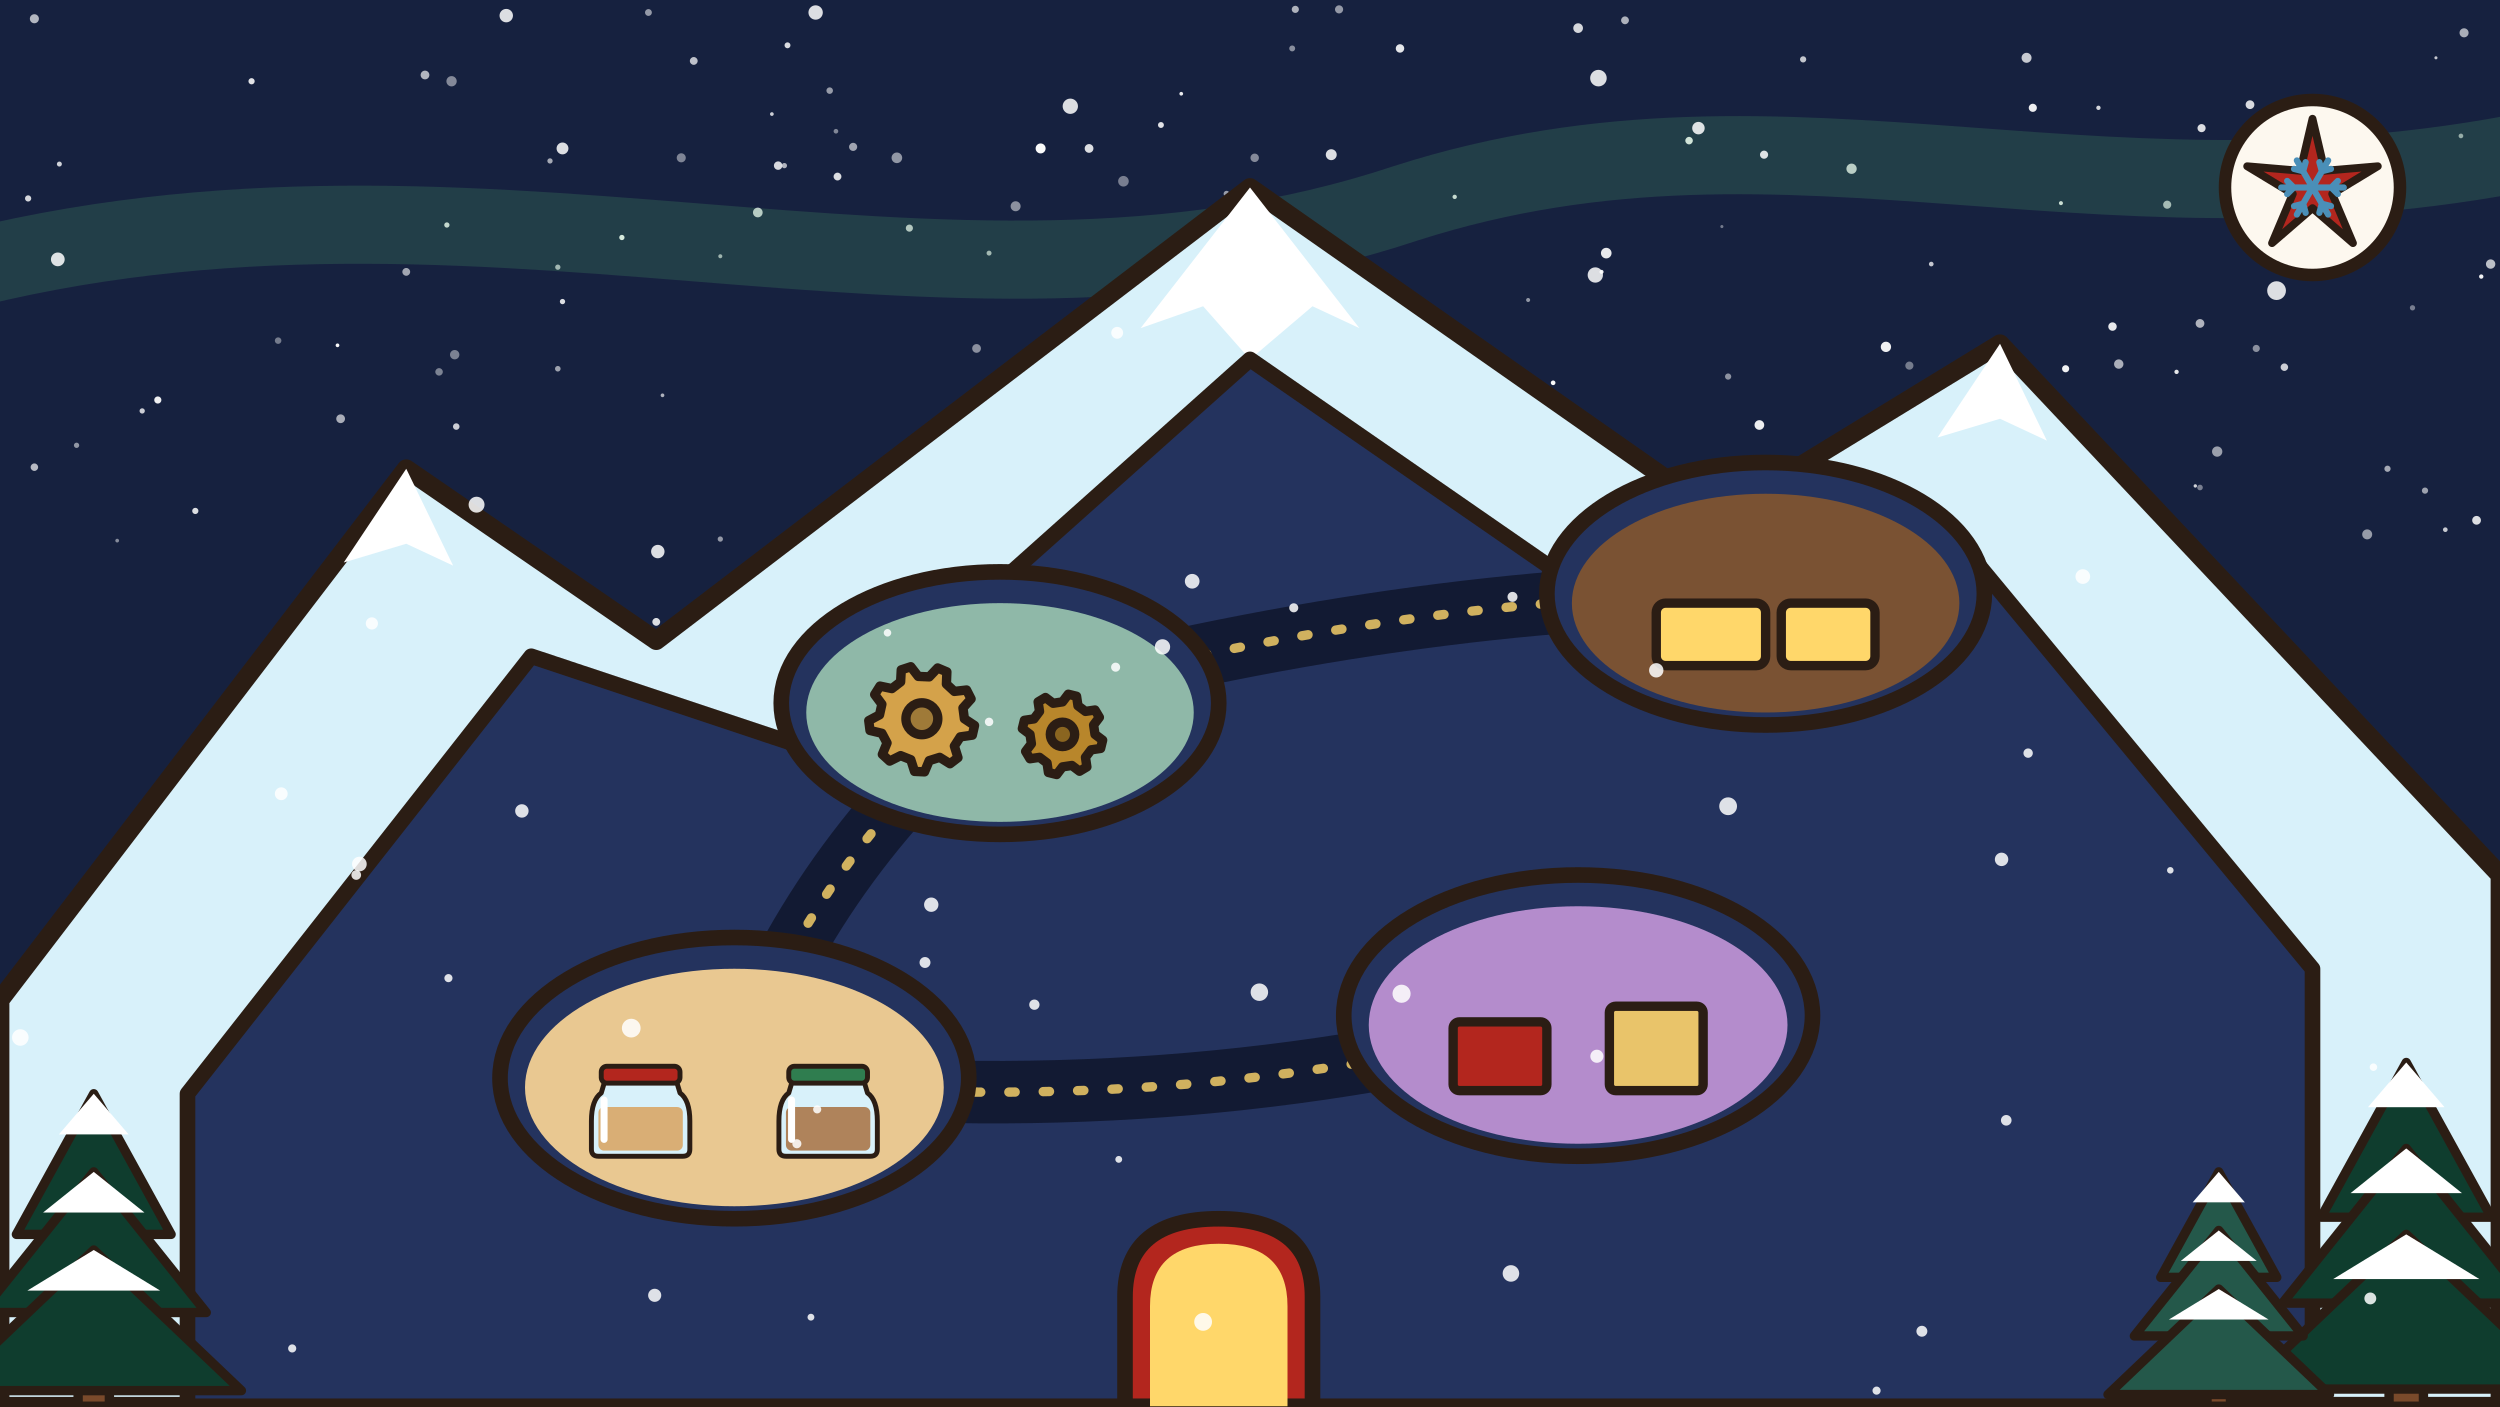
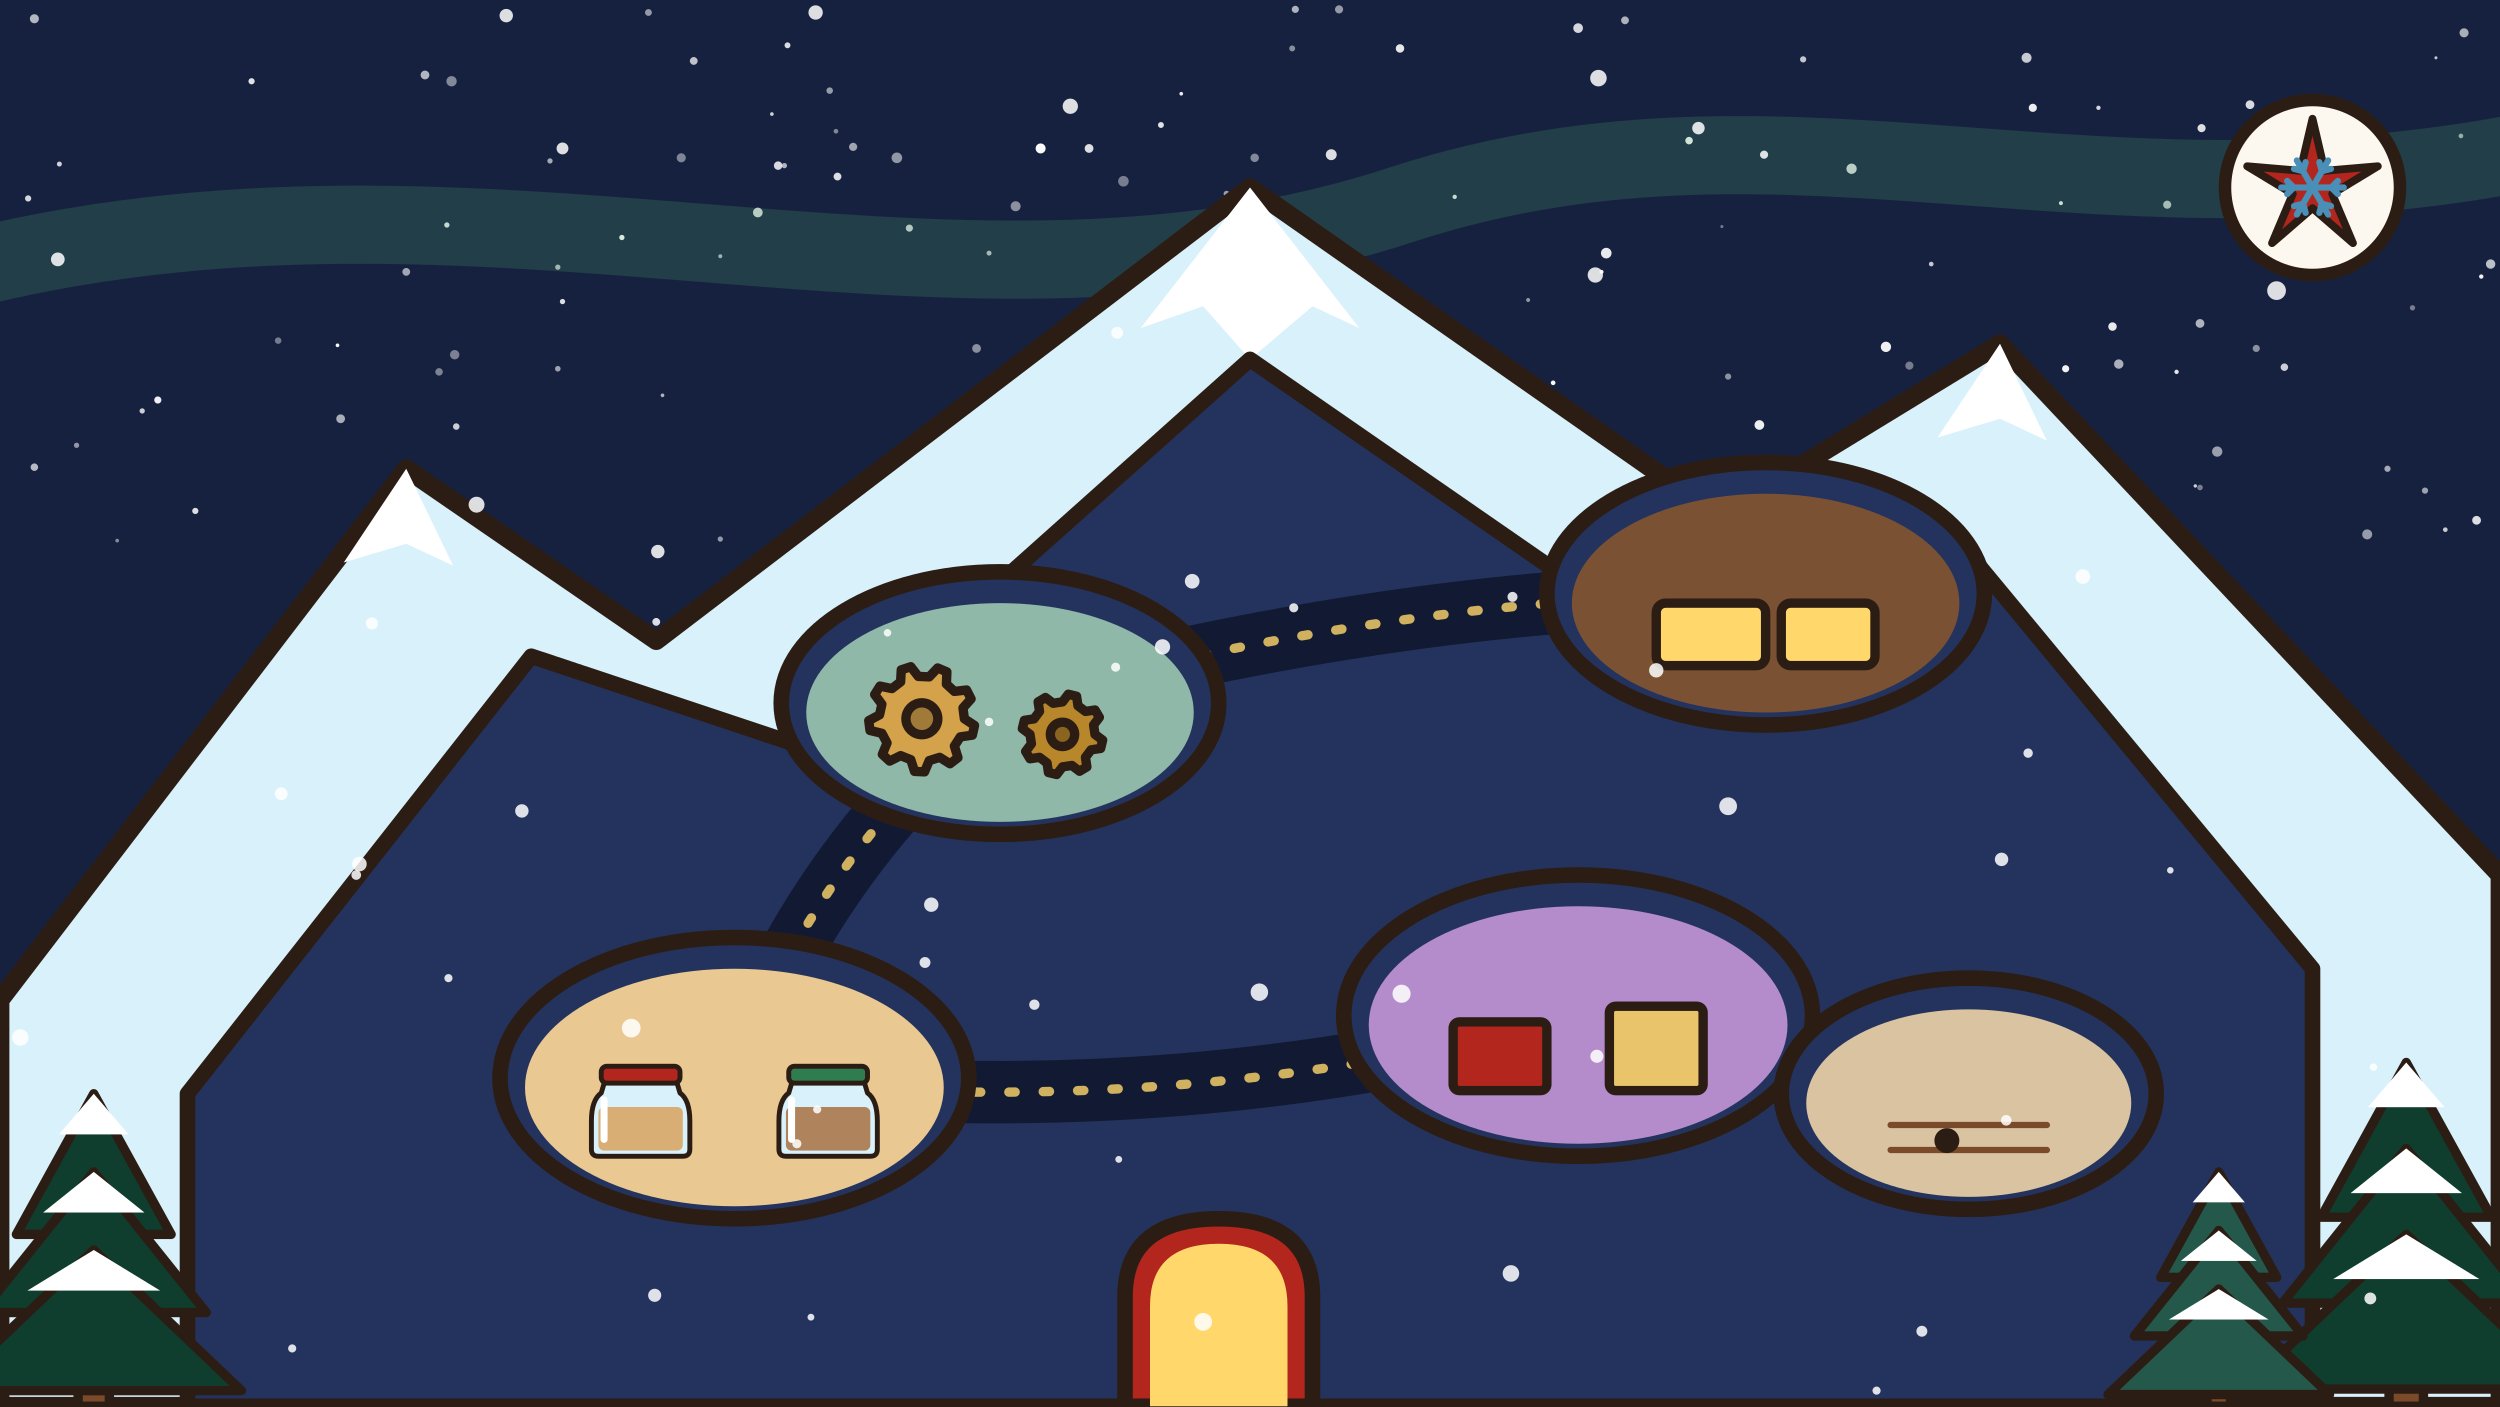
<svg xmlns="http://www.w3.org/2000/svg" viewBox="0 0 1600 900" width="1600" height="900" role="img" aria-label="Travel map: cutaway of Santa's mountain lair with one chamber per location">
  <g>
    <rect x="0" y="0" width="1600" height="900" fill="#16213f" />
    <circle cx="415" cy="8" r="2.2" fill="#ffffff" opacity="0.54" />
    <circle cx="1462" cy="235" r="2.4" fill="#ffffff" opacity="0.78" />
    <circle cx="22" cy="299" r="2.4" fill="#ffffff" opacity="0.69" />
    <circle cx="485" cy="136" r="3.1" fill="#ffffff" opacity="0.82" />
    <circle cx="1507" cy="162" r="2.8" fill="#ffffff" opacity="0.96" />
    <circle cx="357" cy="171" r="1.7" fill="#ffffff" opacity="0.7" />
    <circle cx="504" cy="29" r="1.9" fill="#ffffff" opacity="0.84" />
    <circle cx="1028" cy="162" r="3.4" fill="#ffffff" opacity="0.9" />
    <circle cx="398" cy="152" r="1.7" fill="#ffffff" opacity="0.99" />
    <circle cx="1319" cy="130" r="1.3" fill="#ffffff" opacity="0.92" />
    <circle cx="436" cy="101" r="2.9" fill="#ffffff" opacity="0.45" />
    <circle cx="589" cy="322" r="1.5" fill="#ffffff" opacity="0.7" />
    <circle cx="272" cy="48" r="2.8" fill="#ffffff" opacity="0.67" />
    <circle cx="1408" cy="207" r="2.8" fill="#ffffff" opacity="0.66" />
    <circle cx="161" cy="52" r="2" fill="#ffffff" opacity="0.87" />
    <circle cx="1102" cy="145" r="1" fill="#ffffff" opacity="0.4" />
    <circle cx="803" cy="101" r="2.7" fill="#ffffff" opacity="0.47" />
    <circle cx="625" cy="223" r="2.8" fill="#ffffff" opacity="0.5" />
    <circle cx="1185" cy="108" r="3.3" fill="#ffffff" opacity="0.83" />
    <circle cx="218" cy="268" r="2.8" fill="#ffffff" opacity="0.63" />
    <circle cx="1524" cy="100" r="2" fill="#ffffff" opacity="0.68" />
    <circle cx="599" cy="317" r="1.5" fill="#ffffff" opacity="0.77" />
    <circle cx="1575" cy="87" r="1.5" fill="#ffffff" opacity="0.64" />
    <circle cx="1207" cy="222" r="3.3" fill="#ffffff" opacity="0.93" />
    <circle cx="1292" cy="344" r="3.5" fill="#ffffff" opacity="0.59" />
    <circle cx="733" cy="306" r="3" fill="#ffffff" opacity="0.67" />
    <circle cx="531" cy="58" r="2.1" fill="#ffffff" opacity="0.55" />
    <circle cx="978" cy="192" r="1.3" fill="#ffffff" opacity="0.53" />
    <circle cx="1343" cy="69" r="1.4" fill="#ffffff" opacity="0.82" />
    <circle cx="260" cy="174" r="2.5" fill="#ffffff" opacity="0.6" />
    <circle cx="1081" cy="90" r="2.4" fill="#ffffff" opacity="0.96" />
    <circle cx="1356" cy="233" r="3" fill="#ffffff" opacity="0.64" />
    <circle cx="650" cy="132" r="3.2" fill="#ffffff" opacity="0.5" />
    <circle cx="1236" cy="169" r="1.5" fill="#ffffff" opacity="0.75" />
    <circle cx="951" cy="324" r="1.5" fill="#ffffff" opacity="0.8" />
    <circle cx="1025" cy="174" r="1.3" fill="#ffffff" opacity="0.93" />
    <circle cx="1496" cy="87" r="2.6" fill="#ffffff" opacity="0.81" />
    <circle cx="1040" cy="13" r="2.5" fill="#ffffff" opacity="0.65" />
    <circle cx="1544" cy="197" r="1.7" fill="#ffffff" opacity="0.42" />
    <circle cx="18" cy="127" r="2" fill="#ffffff" opacity="0.82" />
    <circle cx="1577" cy="21" r="2.9" fill="#ffffff" opacity="0.63" />
    <circle cx="535" cy="84" r="1.5" fill="#ffffff" opacity="0.46" />
    <circle cx="498" cy="106" r="2.7" fill="#ffffff" opacity="0.83" />
    <circle cx="1528" cy="300" r="2" fill="#ffffff" opacity="0.61" />
    <circle cx="931" cy="126" r="1.4" fill="#ffffff" opacity="0.9" />
    <circle cx="289" cy="52" r="3.3" fill="#ffffff" opacity="0.47" />
    <circle cx="582" cy="146" r="2.3" fill="#ffffff" opacity="0.79" />
    <circle cx="666" cy="95" r="3.2" fill="#ffffff" opacity="0.98" />
    <circle cx="352" cy="103" r="1.7" fill="#ffffff" opacity="0.61" />
    <circle cx="461" cy="164" r="1.3" fill="#ffffff" opacity="0.68" />
    <circle cx="574" cy="101" r="3.4" fill="#ffffff" opacity="0.53" />
    <circle cx="849" cy="323" r="2.6" fill="#ffffff" opacity="0.46" />
    <circle cx="1408" cy="312" r="1.8" fill="#ffffff" opacity="0.42" />
    <circle cx="1440" cy="67" r="2.8" fill="#ffffff" opacity="0.83" />
    <circle cx="681" cy="359" r="3.3" fill="#ffffff" opacity="0.65" />
    <circle cx="286" cy="144" r="1.7" fill="#ffffff" opacity="0.89" />
    <circle cx="1267" cy="295" r="3.2" fill="#ffffff" opacity="0.48" />
    <circle cx="461" cy="345" r="1.7" fill="#ffffff" opacity="0.54" />
    <circle cx="1444" cy="223" r="2.3" fill="#ffffff" opacity="0.5" />
    <circle cx="595" cy="343" r="2.9" fill="#ffffff" opacity="0.44" />
    <circle cx="857" cy="6" r="2.6" fill="#ffffff" opacity="0.54" />
    <circle cx="101" cy="256" r="2.3" fill="#ffffff" opacity="0.93" />
    <circle cx="872" cy="288" r="2.2" fill="#ffffff" opacity="0.92" />
    <circle cx="91" cy="263" r="1.7" fill="#ffffff" opacity="0.78" />
    <circle cx="49" cy="285" r="1.7" fill="#ffffff" opacity="0.53" />
    <circle cx="38" cy="105" r="1.6" fill="#ffffff" opacity="0.8" />
    <circle cx="768" cy="148" r="1.6" fill="#ffffff" opacity="0.58" />
    <circle cx="292" cy="334" r="2.9" fill="#ffffff" opacity="0.88" />
    <circle cx="1515" cy="342" r="3.2" fill="#ffffff" opacity="0.55" />
    <circle cx="502" cy="106" r="1.7" fill="#ffffff" opacity="0.66" />
    <circle cx="178" cy="218" r="2.1" fill="#ffffff" opacity="0.41" />
    <circle cx="291" cy="227" r="3" fill="#ffffff" opacity="0.43" />
    <circle cx="546" cy="94" r="2.6" fill="#ffffff" opacity="0.59" />
    <circle cx="719" cy="116" r="3.4" fill="#ffffff" opacity="0.42" />
    <circle cx="292" cy="273" r="2.1" fill="#ffffff" opacity="0.78" />
    <circle cx="743" cy="80" r="1.9" fill="#ffffff" opacity="0.87" />
    <circle cx="1222" cy="234" r="2.6" fill="#ffffff" opacity="0.41" />
    <circle cx="360" cy="193" r="1.7" fill="#ffffff" opacity="0.85" />
    <circle cx="1559" cy="37" r="1" fill="#ffffff" opacity="0.75" />
    <circle cx="829" cy="6" r="2.3" fill="#ffffff" opacity="0.65" />
    <circle cx="281" cy="238" r="2.4" fill="#ffffff" opacity="0.44" />
    <circle cx="1405" cy="311" r="1.1" fill="#ffffff" opacity="0.8" />
    <circle cx="756" cy="60" r="1.2" fill="#ffffff" opacity="0.91" />
    <circle cx="1010" cy="18" r="3.1" fill="#ffffff" opacity="0.82" />
    <circle cx="216" cy="221" r="1.2" fill="#ffffff" opacity="0.97" />
    <circle cx="1154" cy="38" r="2" fill="#ffffff" opacity="0.74" />
    <circle cx="1206" cy="285" r="2.2" fill="#ffffff" opacity="0.55" />
    <circle cx="494" cy="73" r="1.2" fill="#ffffff" opacity="0.78" />
    <circle cx="357" cy="236" r="1.8" fill="#ffffff" opacity="0.58" />
    <circle cx="1322" cy="236" r="2.3" fill="#ffffff" opacity="0.94" />
    <circle cx="424" cy="253" r="1.2" fill="#ffffff" opacity="0.65" />
    <circle cx="994" cy="245" r="1.5" fill="#ffffff" opacity="0.97" />
    <circle cx="22" cy="12" r="2.9" fill="#ffffff" opacity="0.67" />
    <circle cx="1594" cy="169" r="3" fill="#ffffff" opacity="0.71" />
    <circle cx="1352" cy="209" r="2.7" fill="#ffffff" opacity="0.9" />
    <circle cx="1393" cy="238" r="1.4" fill="#ffffff" opacity="0.89" />
    <circle cx="444" cy="39" r="2.5" fill="#ffffff" opacity="0.72" />
    <circle cx="845" cy="295" r="1.5" fill="#ffffff" opacity="0.62" />
    <circle cx="1106" cy="241" r="2" fill="#ffffff" opacity="0.51" />
    <circle cx="1387" cy="131" r="2.6" fill="#ffffff" opacity="0.72" />
    <circle cx="1565" cy="339" r="1.5" fill="#ffffff" opacity="0.76" />
    <circle cx="936" cy="244" r="2" fill="#ffffff" opacity="0.52" />
    <circle cx="785" cy="124" r="1.9" fill="#ffffff" opacity="0.57" />
    <circle cx="1087" cy="331" r="1.5" fill="#ffffff" opacity="0.79" />
    <circle cx="896" cy="31" r="2.7" fill="#ffffff" opacity="0.89" />
    <circle cx="827" cy="31" r="1.9" fill="#ffffff" opacity="0.49" />
    <circle cx="1409" cy="82" r="2.6" fill="#ffffff" opacity="0.85" />
    <circle cx="1464" cy="144" r="1.9" fill="#ffffff" opacity="0.6" />
    <circle cx="781" cy="175" r="1.5" fill="#ffffff" opacity="0.91" />
    <circle cx="747" cy="244" r="2.2" fill="#ffffff" opacity="0.65" />
    <circle cx="1297" cy="37" r="3.2" fill="#ffffff" opacity="0.76" />
    <circle cx="75" cy="346" r="1.2" fill="#ffffff" opacity="0.48" />
    <circle cx="1419" cy="289" r="3.3" fill="#ffffff" opacity="0.57" />
    <circle cx="1588" cy="177" r="1.4" fill="#ffffff" opacity="0.94" />
    <circle cx="1552" cy="314" r="2" fill="#ffffff" opacity="0.58" />
    <circle cx="872" cy="237" r="1.3" fill="#ffffff" opacity="0.45" />
    <circle cx="633" cy="162" r="1.6" fill="#ffffff" opacity="0.71" />
    <circle cx="861" cy="169" r="2.1" fill="#ffffff" opacity="0.77" />
    <circle cx="1126" cy="272" r="3.1" fill="#ffffff" opacity="0.92" />
    <circle cx="1301" cy="69" r="2.6" fill="#ffffff" opacity="0.92" />
    <path d="M-50 180 C300 80 600 230 900 130 C1150 50 1350 160 1650 90" fill="none" stroke="#4fa36b" stroke-width="50" opacity="0.22" stroke-linecap="round" />
    <path d="M0 900 L0 640 L260 300 L420 410 L800 120 L1100 330 L1280 220 L1600 560 L1600 900 Z" fill="#d8f1fa" stroke="#2b1d14" stroke-width="12" stroke-linejoin="round" stroke-linecap="round" />
    <path d="M800 120 L730 210 L770 196 L800 230 L840 196 L870 210 Z M260 300 L220 360 L260 348 L290 362 Z M1280 220 L1240 280 L1280 268 L1310 282 Z" fill="#ffffff" />
    <path d="M120 900 L120 700 L340 420 L520 480 L800 230 L1060 410 L1240 330 L1480 620 L1480 900 Z" fill="#24335e" stroke="#2b1d14" stroke-width="10" stroke-linejoin="round" />
    <path d="M470 690 Q750 720 1010 650" fill="none" stroke="#121a33" stroke-width="40" stroke-linejoin="round" stroke-linecap="round" />
    <path d="M470 690 Q520 550 640 450" fill="none" stroke="#121a33" stroke-width="40" stroke-linejoin="round" stroke-linecap="round" />
    <path d="M640 450 Q900 380 1130 380" fill="none" stroke="#121a33" stroke-width="40" stroke-linejoin="round" stroke-linecap="round" />
+     <path d="M1010 650 Q1150 700 1260 700" fill="none" stroke="#121a33" stroke-width="40" stroke-linejoin="round" stroke-linecap="round" />
    <path d="M470 690 Q750 720 1010 650 M470 690 Q520 550 640 450 M640 450 Q900 380 1130 380" fill="none" stroke="#ffd76a" stroke-width="6" stroke-linejoin="round" stroke-linecap="round" stroke-dasharray="4 18" opacity="0.8" />
    <g>
      <ellipse cx="470" cy="690" rx="150" ry="90" fill="#24335e" stroke="#2b1d14" stroke-width="10" stroke-linejoin="round" stroke-linecap="round" />
      <ellipse cx="470" cy="696" rx="134" ry="76" fill="#e9c891" />
      <g transform="translate(410 740) scale(0.45)">
        <path d="M-50 -110 L50 -110 L56 -90 Q70 -80 70 -50 L70 -10 Q70 0 60 0 L-60 0 Q-70 0 -70 -10 L-70 -50 Q-70 -80 -56 -90 Z" fill="#d8f1fa" stroke="#2b1d14" stroke-width="7" stroke-linejoin="round" stroke-linecap="round" />
        <rect x="-60" y="-70" width="120" height="62" rx="8" fill="#d9a25e" opacity="0.85" />
        <rect x="-56" y="-128" width="112" height="24" rx="8" fill="#b3261e" stroke="#2b1d14" stroke-width="7" stroke-linejoin="round" stroke-linecap="round" />
        <path d="M-52 -80 L-52 -24" fill="none" stroke="#ffffff" stroke-width="10" stroke-linejoin="round" stroke-linecap="round" />
      </g>
      <g transform="translate(530 740) scale(0.45)">
        <path d="M-50 -110 L50 -110 L56 -90 Q70 -80 70 -50 L70 -10 Q70 0 60 0 L-60 0 Q-70 0 -70 -10 L-70 -50 Q-70 -80 -56 -90 Z" fill="#d8f1fa" stroke="#2b1d14" stroke-width="7" stroke-linejoin="round" stroke-linecap="round" />
        <rect x="-60" y="-70" width="120" height="62" rx="8" fill="#a8703f" opacity="0.85" />
        <rect x="-56" y="-128" width="112" height="24" rx="8" fill="#2f7d4f" stroke="#2b1d14" stroke-width="7" stroke-linejoin="round" stroke-linecap="round" />
        <path d="M-52 -80 L-52 -24" fill="none" stroke="#ffffff" stroke-width="10" stroke-linejoin="round" stroke-linecap="round" />
      </g>
    </g>
    <g>
      <ellipse cx="1010" cy="650" rx="150" ry="90" fill="#24335e" stroke="#2b1d14" stroke-width="10" stroke-linejoin="round" stroke-linecap="round" />
      <ellipse cx="1010" cy="656" rx="134" ry="76" fill="#b48ccc" />
      <rect x="930" y="654" width="60" height="44" rx="4" fill="#b3261e" stroke="#2b1d14" stroke-width="6" stroke-linejoin="round" stroke-linecap="round" />
      <rect x="1030" y="644" width="60" height="54" rx="4" fill="#e9c46a" stroke="#2b1d14" stroke-width="6" stroke-linejoin="round" stroke-linecap="round" />
    </g>
    <g>
      <ellipse cx="640" cy="450" rx="140" ry="84" fill="#24335e" stroke="#2b1d14" stroke-width="10" stroke-linejoin="round" stroke-linecap="round" />
      <ellipse cx="640" cy="456" rx="124" ry="70" fill="#8fb8a8" />
      <g>
        <polygon points="617.2,460.0 623.7,464.3 622.3,470.5 614.6,471.6 610.8,477.5 613.1,484.9 608.0,488.8 601.4,484.7 594.7,486.8 591.7,494.0 585.3,493.7 582.9,486.2 576.4,483.6 569.4,487.1 564.7,482.8 567.7,475.5 564.4,469.3 556.8,467.5 556.0,461.2 562.9,457.5 564.4,450.7 559.8,444.5 563.2,439.1 570.8,440.7 576.4,436.4 576.8,428.7 582.9,426.7 587.7,432.9 594.7,433.2 600.1,427.5 606.0,430.0 605.7,437.8 610.8,442.5 618.6,441.6 621.5,447.3 616.3,453.1" fill="#d4a24a" stroke="#2b1d14" stroke-width="6" stroke-linejoin="round" stroke-linecap="round" />
        <circle cx="590" cy="460" r="10.2" fill="#9f7a38" stroke="#2b1d14" stroke-width="6" stroke-linejoin="round" stroke-linecap="round" />
      </g>
      <g>
        <polygon points="700.8,470.0 705.7,473.7 704.4,479.0 698.3,479.9 694.7,484.7 695.6,490.8 690.9,493.6 686.0,489.9 680.0,490.8 676.3,495.7 671.0,494.4 670.1,488.3 665.3,484.7 659.2,485.6 656.4,480.9 660.1,476.0 659.2,470.0 654.3,466.3 655.6,461.0 661.7,460.1 665.3,455.3 664.4,449.2 669.1,446.4 674.0,450.1 680.0,449.2 683.7,444.3 689.0,445.6 689.9,451.7 694.7,455.3 700.8,454.4 703.6,459.1 699.9,464.0" fill="#b8862b" stroke="#2b1d14" stroke-width="6" stroke-linejoin="round" stroke-linecap="round" />
        <circle cx="680" cy="470" r="7.8" fill="#8a6520" stroke="#2b1d14" stroke-width="6" stroke-linejoin="round" stroke-linecap="round" />
      </g>
+     </g>
+     <g>
+       <ellipse cx="1260" cy="700" rx="120" ry="74" fill="#24335e" stroke="#2b1d14" stroke-width="10" stroke-linejoin="round" stroke-linecap="round" />
+       <ellipse cx="1260" cy="706" rx="104" ry="60" fill="#d9c3a0" />
+       <path d="M1210 720 H1310 M1210 736 H1310" fill="none" stroke="#7a4a2b" stroke-width="4" stroke-linejoin="round" stroke-linecap="round" />
+       <circle cx="1246" cy="730" r="8" fill="#2b1d14" />
    </g>
    <g>
      <ellipse cx="1130" cy="380" rx="140" ry="84" fill="#24335e" stroke="#2b1d14" stroke-width="10" stroke-linejoin="round" stroke-linecap="round" />
      <ellipse cx="1130" cy="386" rx="124" ry="70" fill="#7a5233" />
      <rect x="1060" y="386" width="70" height="40" rx="6" fill="#ffd76a" stroke="#2b1d14" stroke-width="6" stroke-linejoin="round" stroke-linecap="round" />
      <rect x="1140" y="386" width="60" height="40" rx="6" fill="#ffd76a" stroke="#2b1d14" stroke-width="6" stroke-linejoin="round" stroke-linecap="round" />
    </g>
    <path d="M720 900 L720 830 Q720 780 780 780 Q840 780 840 830 L840 900 Z" fill="#b3261e" stroke="#2b1d14" stroke-width="10" stroke-linejoin="round" stroke-linecap="round" />
    <path d="M736 900 L736 836 Q736 796 780 796 Q824 796 824 836 L824 900 Z" fill="#ffd76a" />
    <g>
      <rect x="50" y="876" width="20" height="24" fill="#7a4a2b" stroke="#2b1d14" stroke-width="6" stroke-linejoin="round" stroke-linecap="round" />
      <polygon points="60,700 109.5,790 10.5,790" fill="#0f3d2e" stroke="#2b1d14" stroke-width="6" stroke-linejoin="round" stroke-linecap="round" />
      <polygon points="60,750 132,840 -12,840" fill="#0f3d2e" stroke="#2b1d14" stroke-width="6" stroke-linejoin="round" stroke-linecap="round" />
      <polygon points="60,800 154.5,890 -34.5,890" fill="#0f3d2e" stroke="#2b1d14" stroke-width="6" stroke-linejoin="round" stroke-linecap="round" />
      <polygon points="60,700 82.275,726 37.725,726" fill="#ffffff" />
      <polygon points="60,750 92.4,776 27.6,776" fill="#ffffff" />
      <polygon points="60,800 102.525,826 17.475,826" fill="#ffffff" />
    </g>
    <g>
      <rect x="1529" y="873.6" width="22" height="26.4" fill="#7a4a2b" stroke="#2b1d14" stroke-width="6" stroke-linejoin="round" stroke-linecap="round" />
      <polygon points="1540,680 1594.45,779 1485.55,779" fill="#0f3d2e" stroke="#2b1d14" stroke-width="6" stroke-linejoin="round" stroke-linecap="round" />
      <polygon points="1540,735 1619.2,834 1460.8,834" fill="#0f3d2e" stroke="#2b1d14" stroke-width="6" stroke-linejoin="round" stroke-linecap="round" />
      <polygon points="1540,790 1643.95,889 1436.05,889" fill="#0f3d2e" stroke="#2b1d14" stroke-width="6" stroke-linejoin="round" stroke-linecap="round" />
      <polygon points="1540,680 1564.503,708.6 1515.497,708.6" fill="#ffffff" />
      <polygon points="1540,735 1575.64,763.6 1504.36,763.6" fill="#ffffff" />
      <polygon points="1540,790 1586.777,818.6 1493.223,818.6" fill="#ffffff" />
    </g>
    <g>
      <rect x="1412.5" y="882" width="15" height="18" fill="#7a4a2b" stroke="#2b1d14" stroke-width="6" stroke-linejoin="round" stroke-linecap="round" />
      <polygon points="1420,750 1457.125,817.5 1382.875,817.5" fill="#24584a" stroke="#2b1d14" stroke-width="6" stroke-linejoin="round" stroke-linecap="round" />
      <polygon points="1420,787.5 1474,855 1366,855" fill="#24584a" stroke="#2b1d14" stroke-width="6" stroke-linejoin="round" stroke-linecap="round" />
      <polygon points="1420,825 1490.875,892.5 1349.125,892.5" fill="#24584a" stroke="#2b1d14" stroke-width="6" stroke-linejoin="round" stroke-linecap="round" />
      <polygon points="1420,750 1436.706,769.5 1403.294,769.5" fill="#ffffff" />
      <polygon points="1420,787.5 1444.3,807 1395.7,807" fill="#ffffff" />
      <polygon points="1420,825 1451.894,844.5 1388.106,844.5" fill="#ffffff" />
    </g>
    <circle cx="1230" cy="852" r="3.5" fill="#ffffff" opacity="0.85" />
    <circle cx="1022" cy="676" r="4.2" fill="#ffffff" opacity="0.85" />
    <circle cx="334" cy="519" r="4.3" fill="#ffffff" opacity="0.85" />
    <circle cx="1060" cy="429" r="4.6" fill="#ffffff" opacity="0.85" />
    <circle cx="13" cy="664" r="5.3" fill="#ffffff" opacity="0.85" />
    <circle cx="685" cy="68" r="4.9" fill="#ffffff" opacity="0.85" />
    <circle cx="967" cy="815" r="5.3" fill="#ffffff" opacity="0.85" />
    <circle cx="697" cy="95" r="2.8" fill="#ffffff" opacity="0.85" />
    <circle cx="968" cy="382" r="3.2" fill="#ffffff" opacity="0.85" />
    <circle cx="1021" cy="176" r="4.9" fill="#ffffff" opacity="0.85" />
    <circle cx="1519" cy="683" r="2.4" fill="#ffffff" opacity="0.85" />
    <circle cx="744" cy="414" r="4.9" fill="#ffffff" opacity="0.85" />
    <circle cx="287" cy="626" r="2.6" fill="#ffffff" opacity="0.85" />
    <circle cx="1333" cy="369" r="4.7" fill="#ffffff" opacity="0.85" />
    <circle cx="510" cy="732" r="2.9" fill="#ffffff" opacity="0.85" />
    <circle cx="852" cy="99" r="3.5" fill="#ffffff" opacity="0.85" />
    <circle cx="897" cy="636" r="5.8" fill="#ffffff" opacity="0.85" />
    <circle cx="662" cy="643" r="3.3" fill="#ffffff" opacity="0.85" />
    <circle cx="238" cy="399" r="3.9" fill="#ffffff" opacity="0.85" />
    <circle cx="519" cy="843" r="2.2" fill="#ffffff" opacity="0.85" />
    <circle cx="125" cy="327" r="2" fill="#ffffff" opacity="0.85" />
    <circle cx="763" cy="372" r="4.7" fill="#ffffff" opacity="0.85" />
    <circle cx="522" cy="8" r="4.6" fill="#ffffff" opacity="0.85" />
    <circle cx="596" cy="579" r="4.6" fill="#ffffff" opacity="0.85" />
    <circle cx="1087" cy="82" r="4" fill="#ffffff" opacity="0.85" />
    <circle cx="806" cy="635" r="5.6" fill="#ffffff" opacity="0.85" />
    <circle cx="37" cy="166" r="4.4" fill="#ffffff" opacity="0.85" />
    <circle cx="1389" cy="557" r="2.1" fill="#ffffff" opacity="0.85" />
    <circle cx="324" cy="10" r="4.3" fill="#ffffff" opacity="0.85" />
    <circle cx="187" cy="863" r="2.6" fill="#ffffff" opacity="0.85" />
    <circle cx="1106" cy="516" r="5.7" fill="#ffffff" opacity="0.85" />
    <circle cx="592" cy="616" r="3.5" fill="#ffffff" opacity="0.85" />
    <circle cx="770" cy="846" r="5.7" fill="#ffffff" opacity="0.85" />
    <circle cx="568" cy="405" r="2.4" fill="#ffffff" opacity="0.85" />
    <circle cx="536" cy="113" r="2.5" fill="#ffffff" opacity="0.85" />
    <circle cx="633" cy="462" r="2.7" fill="#ffffff" opacity="0.85" />
    <circle cx="1443" cy="104" r="2.9" fill="#ffffff" opacity="0.85" />
    <circle cx="360" cy="95" r="3.8" fill="#ffffff" opacity="0.85" />
    <circle cx="715" cy="213" r="3.8" fill="#ffffff" opacity="0.85" />
    <circle cx="1129" cy="99" r="2.6" fill="#ffffff" opacity="0.85" />
    <circle cx="419" cy="829" r="4.2" fill="#ffffff" opacity="0.85" />
    <circle cx="421" cy="353" r="4.3" fill="#ffffff" opacity="0.85" />
    <circle cx="714" cy="427" r="2.9" fill="#ffffff" opacity="0.85" />
    <circle cx="828" cy="389" r="2.9" fill="#ffffff" opacity="0.85" />
    <circle cx="1023" cy="50" r="5.3" fill="#ffffff" opacity="0.85" />
    <circle cx="1298" cy="482" r="3" fill="#ffffff" opacity="0.85" />
    <circle cx="1457" cy="186" r="6" fill="#ffffff" opacity="0.85" />
    <circle cx="228" cy="560" r="3.1" fill="#ffffff" opacity="0.85" />
    <circle cx="523" cy="710" r="2.6" fill="#ffffff" opacity="0.85" />
    <circle cx="404" cy="658" r="6" fill="#ffffff" opacity="0.85" />
    <circle cx="1517" cy="831" r="3.8" fill="#ffffff" opacity="0.85" />
    <circle cx="230" cy="553" r="4.7" fill="#ffffff" opacity="0.85" />
    <circle cx="305" cy="323" r="5.1" fill="#ffffff" opacity="0.85" />
    <circle cx="716" cy="742" r="2.2" fill="#ffffff" opacity="0.85" />
    <circle cx="1281" cy="550" r="4.3" fill="#ffffff" opacity="0.85" />
    <circle cx="1201" cy="890" r="2.6" fill="#ffffff" opacity="0.85" />
    <circle cx="1284" cy="717" r="3.4" fill="#ffffff" opacity="0.85" />
    <circle cx="180" cy="508" r="4.1" fill="#ffffff" opacity="0.85" />
    <circle cx="420" cy="398" r="2.5" fill="#ffffff" opacity="0.85" />
    <circle cx="1585" cy="333" r="2.8" fill="#ffffff" opacity="0.85" />
    <g transform="translate(1480 120)">
      <circle cx="0" cy="0" r="56" fill="#fdf8ef" stroke="#2b1d14" stroke-width="8" stroke-linejoin="round" stroke-linecap="round" />
      <polygon points="0,-44 7.8,-10.7 41.8,-13.6 12.6,4.1 25.9,35.6 0,13.2 -25.9,35.6 -12.6,4.1 -41.8,-13.6 -7.8,-10.7" fill="#b3261e" stroke="#2b1d14" stroke-width="5" stroke-linejoin="round" stroke-linecap="round" />
      <path d="M0 0 L20.0 0.0 M12.0 0.0 L16.2 -4.2 M12.0 0.0 L16.2 4.2 M0 0 L10.0 17.3 M6.0 10.4 L11.8 11.9 M6.0 10.4 L4.4 16.2 M0 0 L-10.0 17.3 M-6.0 10.4 L-4.4 16.2 M-6.0 10.4 L-11.8 11.9 M0 0 L-20.0 0.0 M-12.0 0.0 L-16.2 4.2 M-12.0 0.0 L-16.2 -4.2 M0 0 L-10.0 -17.3 M-6.0 -10.4 L-11.8 -11.9 M-6.0 -10.4 L-4.4 -16.2 M0 0 L10.0 -17.3 M6.0 -10.4 L4.4 -16.2 M6.0 -10.4 L11.8 -11.9 " fill="none" stroke="#4a8fb8" stroke-width="4" stroke-linejoin="round" stroke-linecap="round" />
    </g>
  </g>
</svg>
